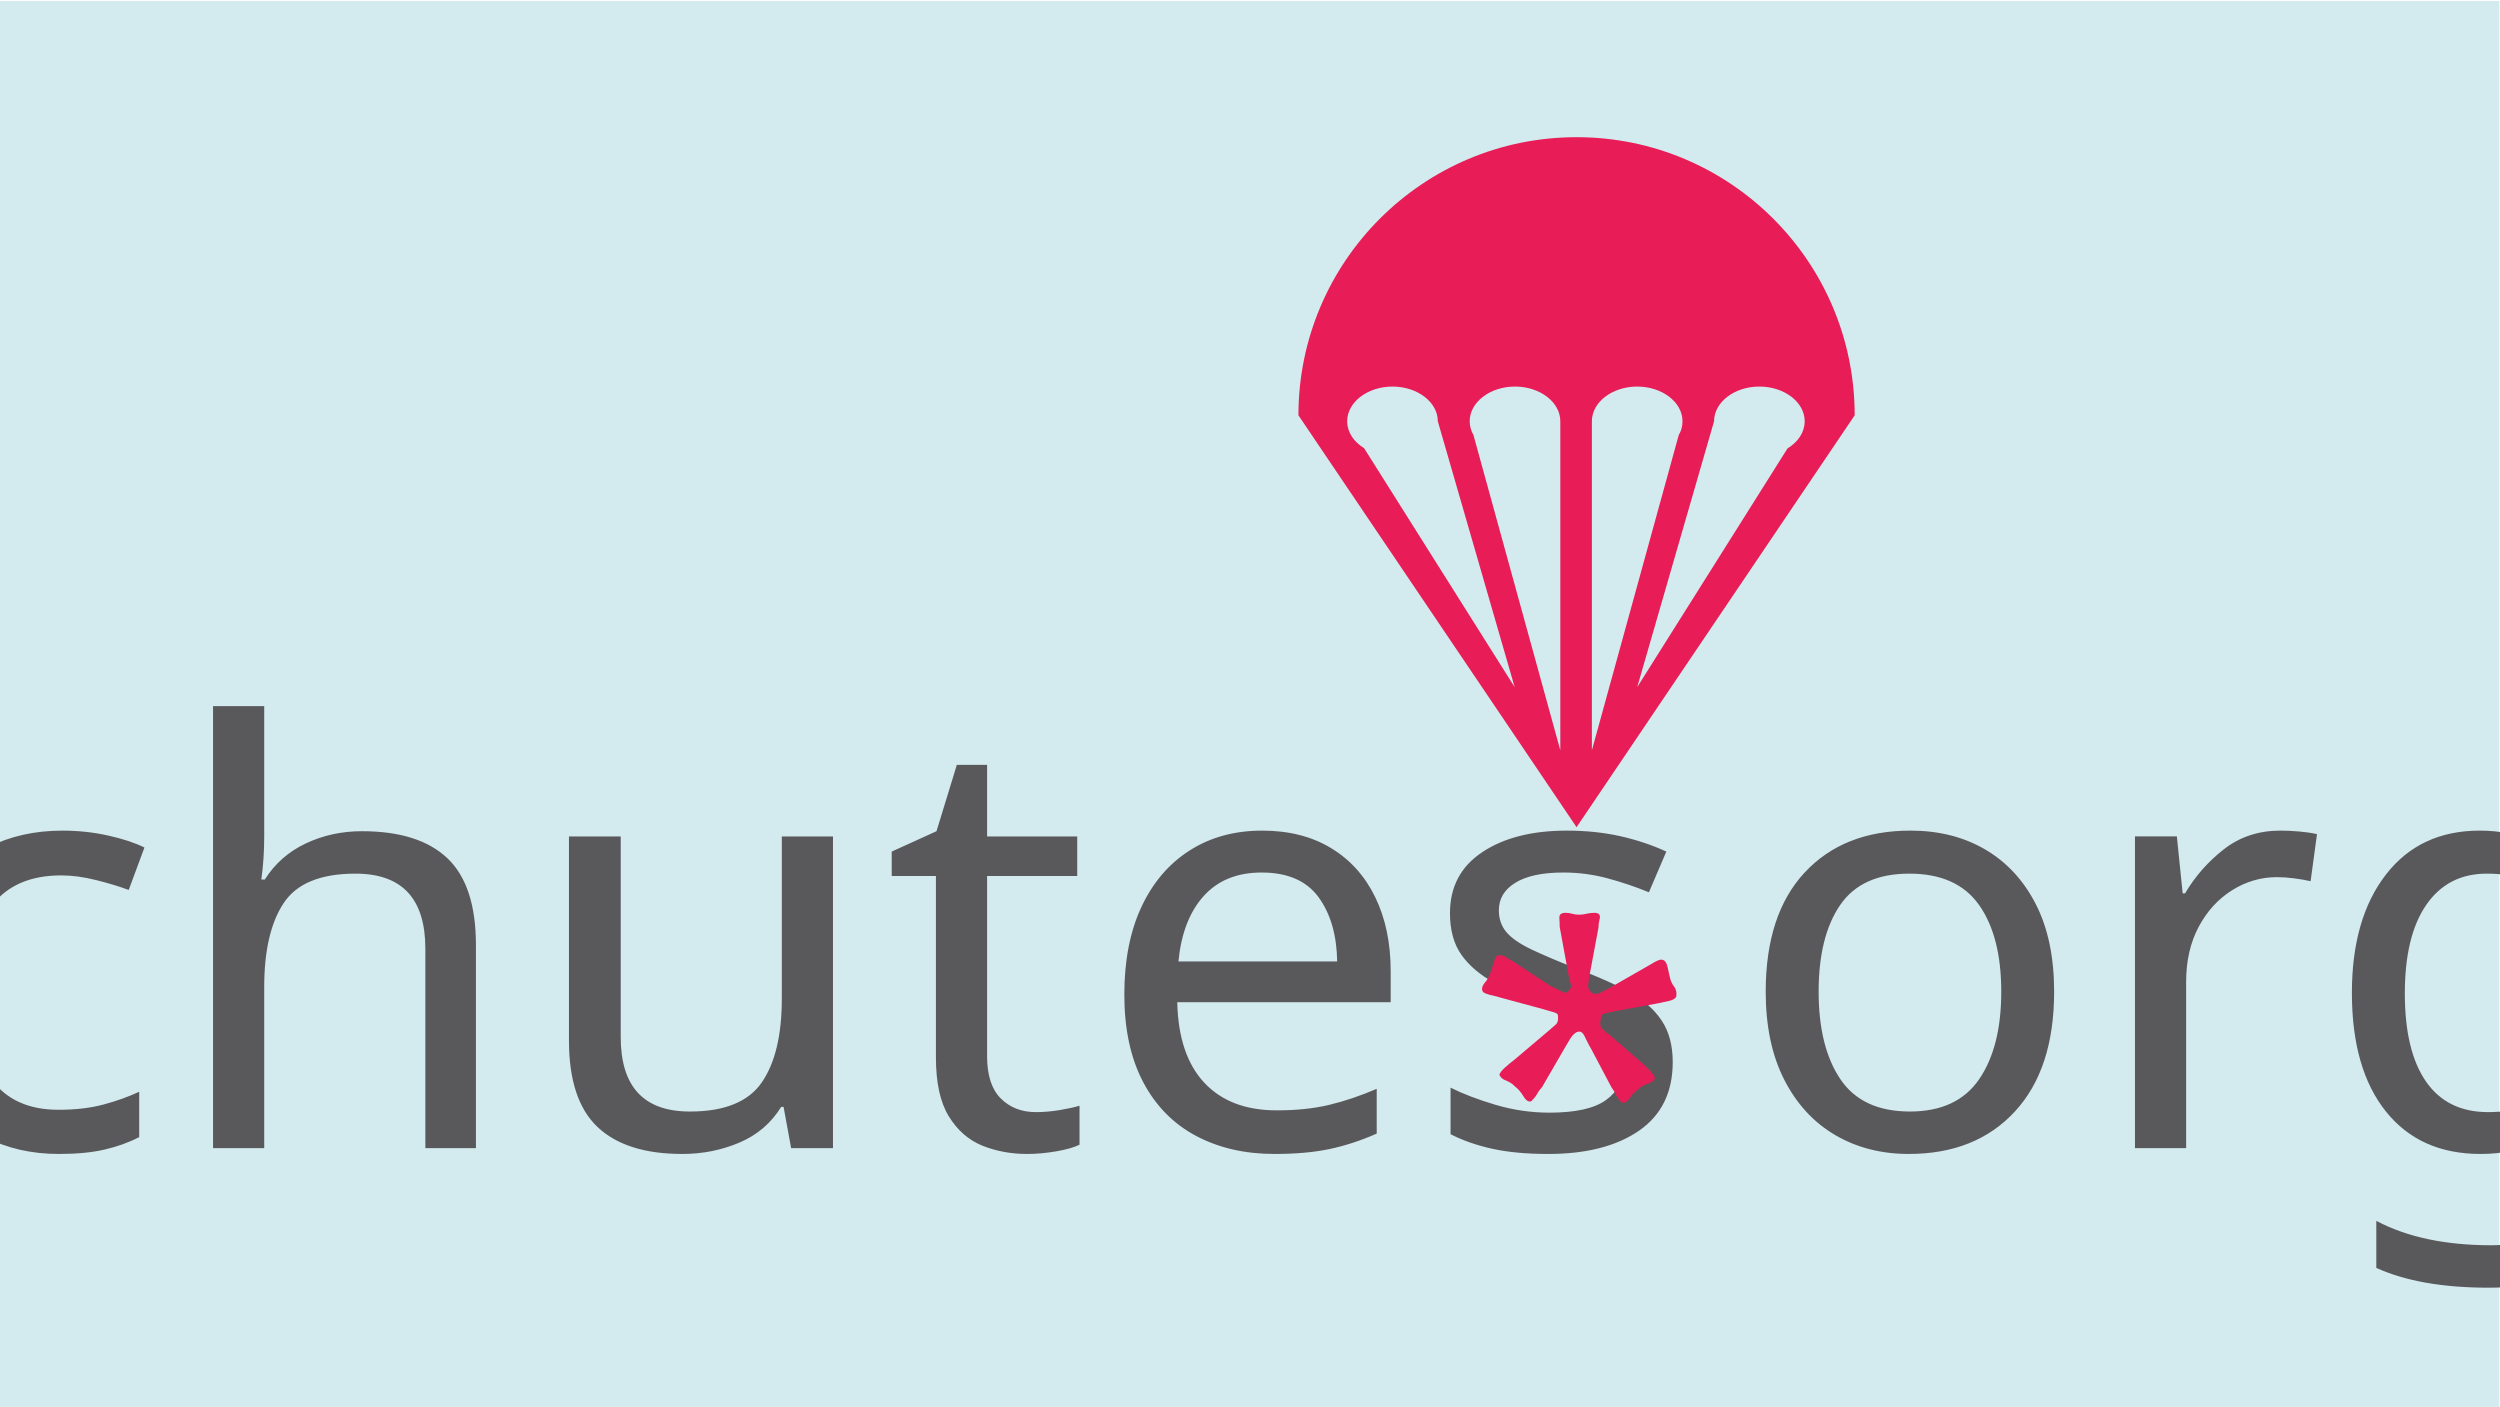
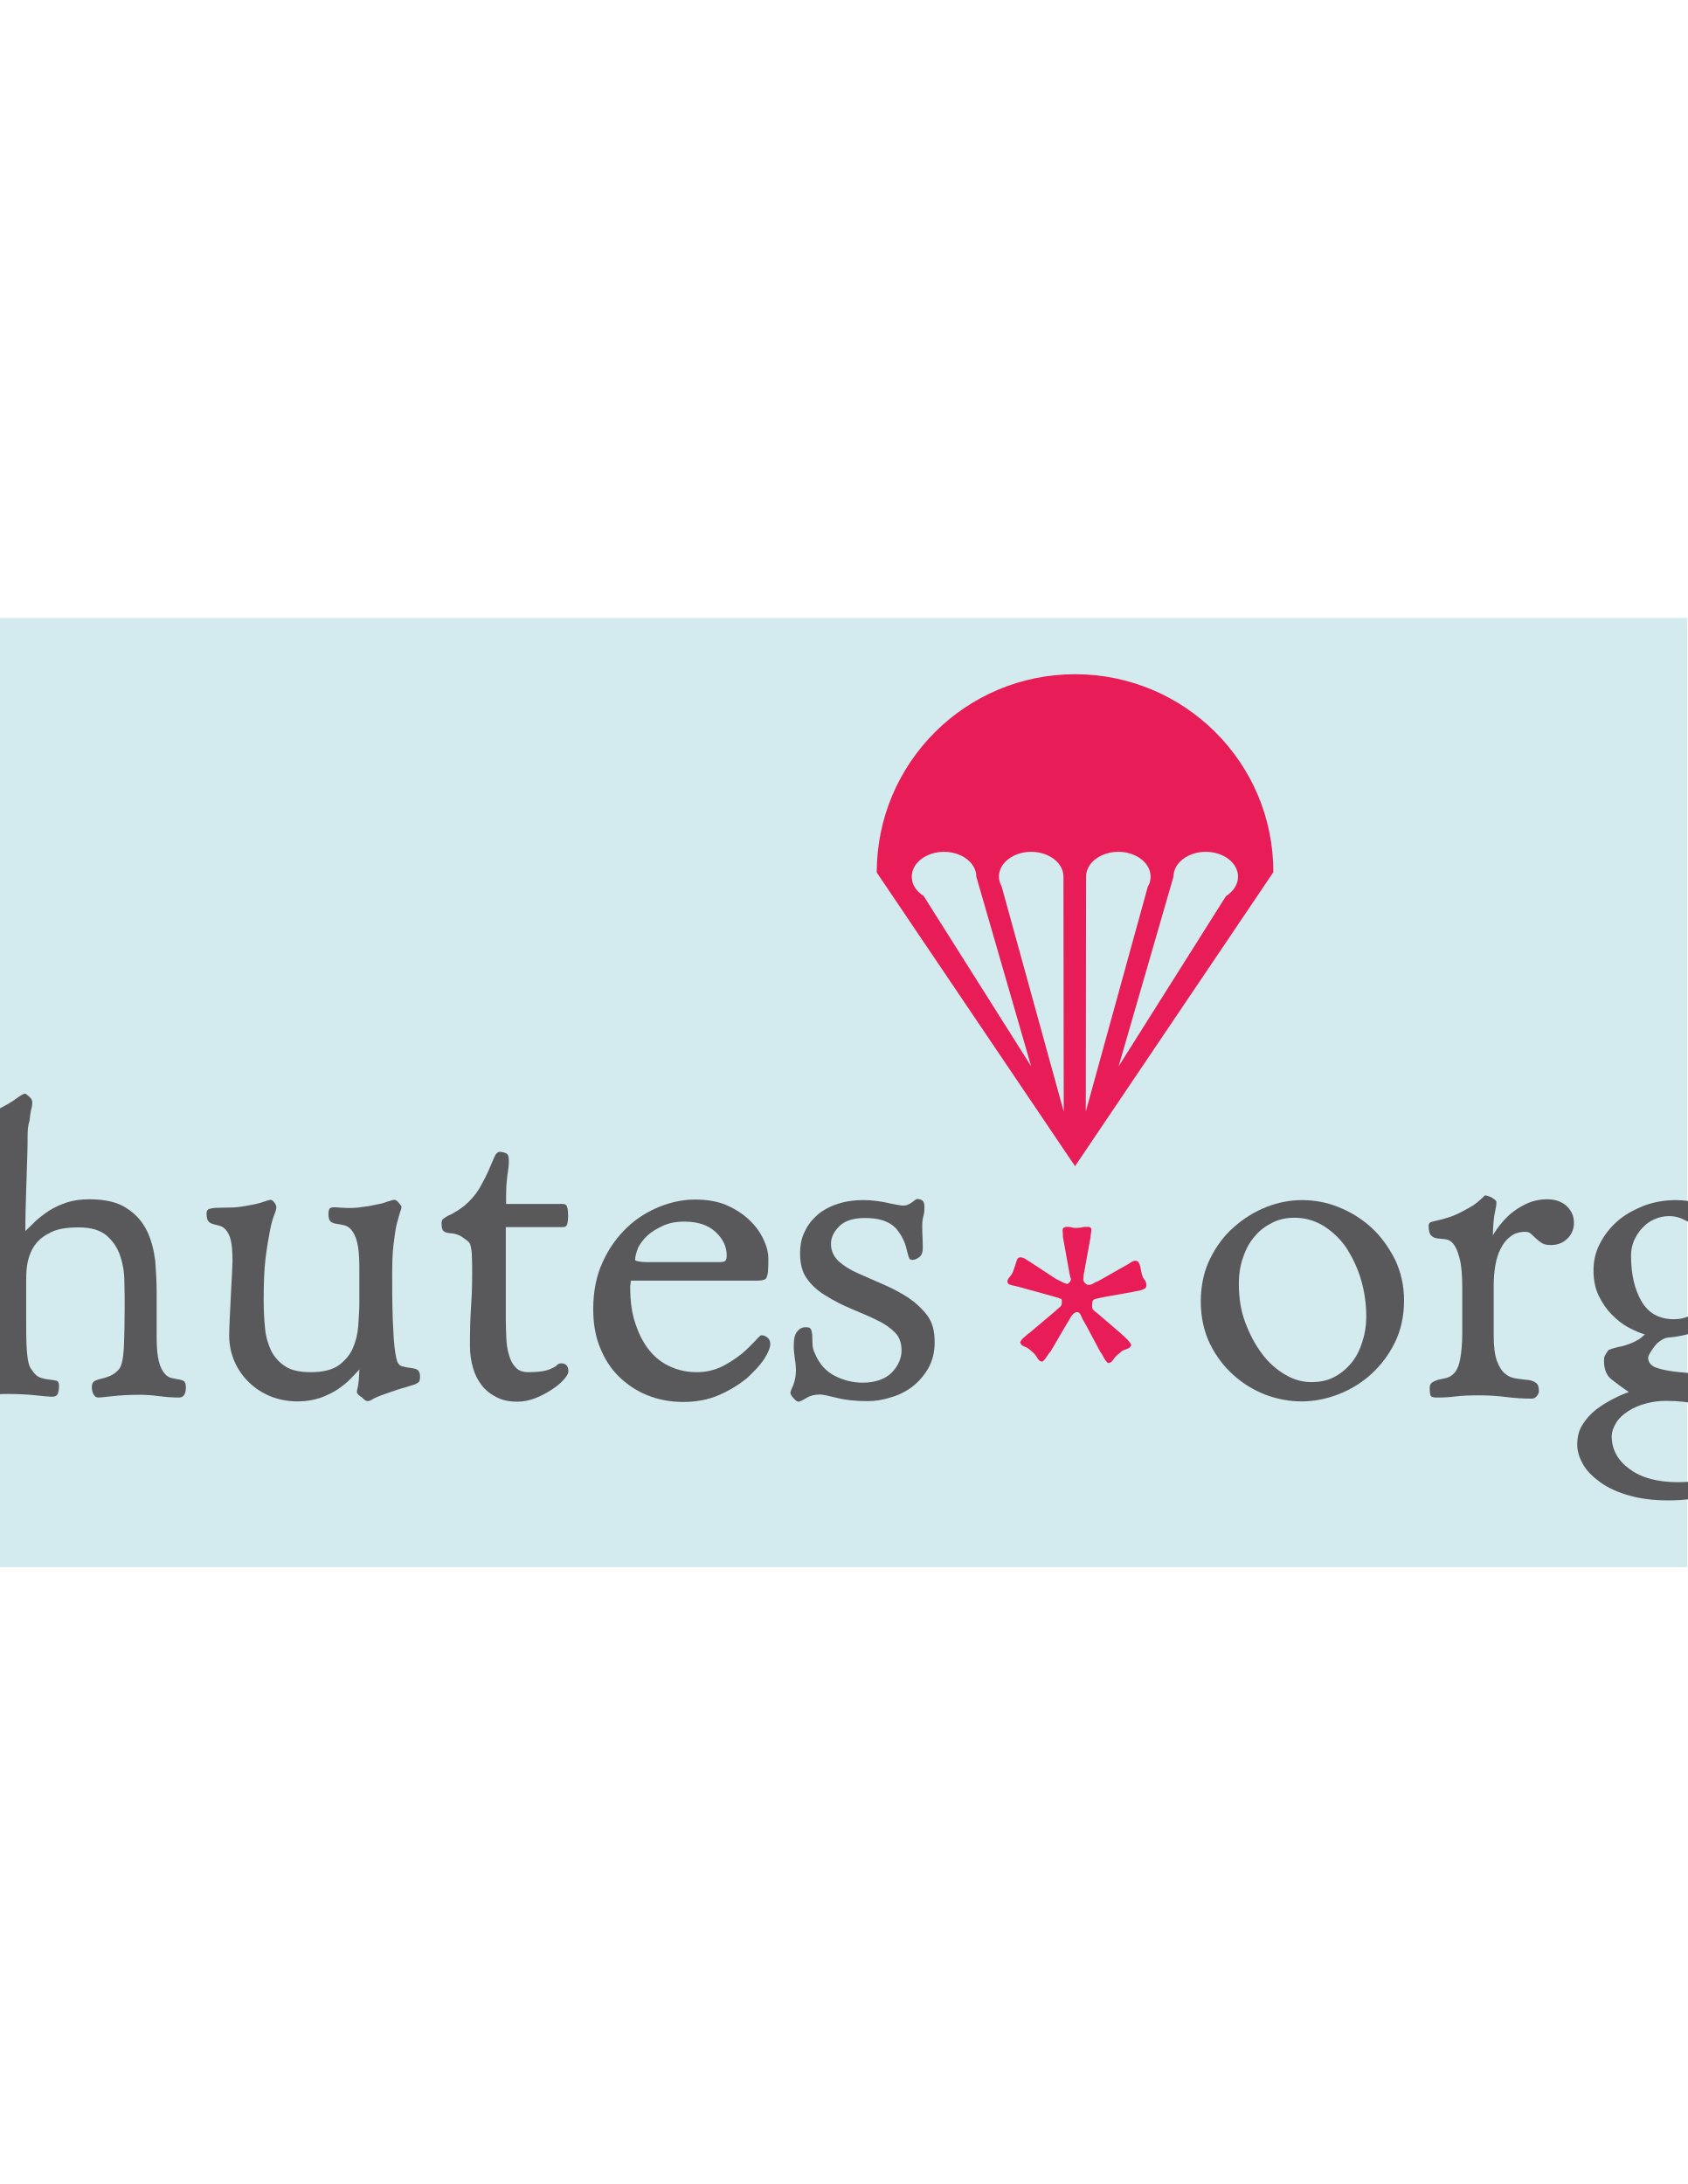
- <svg xmlns="http://www.w3.org/2000/svg" version="1.1" x="0px" y="0px" viewBox="0 0 800 450" enable-background="new 0 0 800 450" xml:space="preserve">
+ <svg xmlns="http://www.w3.org/2000/svg" version="1.1" id="Layer_1" x="0px" y="0px" viewBox="0 0 612 792" enable-background="new 0 0 612 792" xml:space="preserve">
  <g id="Layer_2">
-     <rect x="-0.2" y="0.3" fill="#D3EAEF" width="800" height="450" />
+     <rect x="-0.2" y="224.1" fill="#D3EAEF" width="612" height="344.2" />
  </g>
-   <g id="Layer_1">
+   <g id="Layer_1_1_">
    <g>
-       <text transform="matrix(1 0 0 1 -431.4818 367.4082)" fill="#59595C" font-family="'ATAdminister-Book'" font-size="186.093">Parachutes</text>
+       <path fill="#59595C" d="M10,412.7c0,1.4,0,3.5-0.1,6.3s-0.2,5.9-0.3,9.3c-0.1,3.4-0.2,6.7-0.3,10c-0.1,3.3-0.1,6-0.1,8.1    c1.1-1,2.2-2.1,3.6-3.5c1.4-1.3,3-2.5,4.9-3.8c1.9-1.2,4-2.2,6.4-3c2.4-0.8,5.2-1.2,8.3-1.2c5.8,0,10.4,1.1,13.6,3.3    c3.3,2.1,5.7,4.9,7.3,8.2c1.6,3.3,2.5,7,3,10.9c0.3,4,0.5,7.7,0.5,11.3v16.6c0,3.6,0.3,6.4,0.8,8.5c0.5,2,1.3,3.5,2,4.3    c0.8,1,1.7,1.5,2.5,1.7c1,0.2,1.8,0.4,2.5,0.5c0.8,0.1,1.5,0.3,2,0.6c0.5,0.3,0.8,1.1,0.8,2.2c0,2.5-0.8,3.8-2.5,3.8    c-2.4,0-4.8-0.2-7.2-0.5c-2.3-0.3-4.6-0.5-7-0.5c-3.9,0-7.2,0.2-9.9,0.5c-2.7,0.3-4.4,0.5-5.1,0.5c-0.8,0-1.4-0.4-1.8-1.2    c-0.4-0.7-0.6-1.6-0.6-2.6c0-1.1,0.3-1.8,1-2.2c0.6-0.3,1.4-0.6,2.3-0.8c1-0.2,2-0.5,3.2-1s2.2-1.2,3.3-2.4c1-1.2,1.6-3.8,1.8-7.9    c0.2-4,0.3-9,0.3-14.8c0-2.7,0-5.7-0.1-9c0-3.3-0.5-6.4-1.5-9.4c-1-3-2.6-5.4-4.9-7.4c-2.3-2-5.7-3-10.2-3c-4.1,0-7.5,0.5-9.9,1.7    c-2.5,1.2-4.4,2.6-5.8,4.5s-2.2,3.9-2.7,6.1c-0.5,2.2-0.6,4.4-0.6,6.7v15.3c0,3.3,0,6,0.1,8s0.2,3.7,0.4,5    c0.2,1.3,0.4,2.2,0.6,2.7c0.2,0.6,0.5,1.1,0.8,1.5c1,1.6,2.1,2.6,3.3,3c1.2,0.4,2.2,0.6,3.3,0.7c1,0.1,1.8,0.2,2.4,0.4    c0.6,0.1,1,0.7,1,1.7c0,1.1-0.1,2-0.4,2.9c-0.3,0.8-1,1.2-2,1.2c-1.2,0-3.2-0.2-6-0.5c-2.7-0.3-6.3-0.5-10.8-0.5    c-2,0-3.9,0.2-5.9,0.5c-1.9,0.3-3.9,0.5-5.9,0.5c-1,0-1.7-0.3-2.1-1s-0.6-1.4-0.6-2.2c0-1.1,0.3-1.9,1-2.3    c0.6-0.4,1.4-0.8,2.2-1.2c1-0.3,1.8-0.6,2.7-1.1s1.8-1.2,2.4-2.2c1-1.7,1.6-3.4,1.7-5c0.1-1.6,0.1-3.9,0.1-6.9    c0-5.3,0.1-10.6,0.3-15.7s0.3-10.5,0.3-15.6c0-4.8,0-9.4-0.1-14.1c-0.1-4.6-0.1-9.4-0.1-14.3c0-3.7-0.2-6.5-0.7-8.6    c-0.5-2-1.2-3.5-1.9-4.4c-0.7-1-1.6-1.5-2.4-1.7c-0.8-0.1-1.7-0.3-2.4-0.4s-1.4-0.3-1.9-0.6c-0.5-0.3-0.7-1.2-0.7-2.3    c0-1,0.3-1.5,1-1.9c0.6-0.3,1.5-0.6,2.6-0.8c1.1-0.2,2.3-0.4,3.7-0.6s2.7-0.7,4.2-1.5c2.6-1.4,4.8-2.6,6.3-3.8    c1.6-1.1,2.5-1.7,3.1-1.7c0.2,0,0.6,0.3,1.4,1c0.7,0.6,1.2,1.3,1.2,2.1s-0.1,1.5-0.2,1.9s-0.3,1.1-0.4,1.8    c-0.1,0.7-0.3,1.8-0.4,3.1C10.1,408.2,10,410.1,10,412.7z" />
+       <path fill="#59595C" d="M129.4,504.8c0-0.4,0.1-1.1,0.4-2.1c0.2-1,0.4-3.1,0.5-6.1c-0.8,1-1.9,2-3.2,3.4c-1.3,1.4-2.9,2.6-4.6,3.8    c-1.8,1.2-3.9,2.2-6.3,3.1c-2.4,0.8-5.2,1.3-8.2,1.3c-3.5,0-6.8-0.6-9.8-1.8c-3-1.2-5.6-2.9-7.8-5c-2.2-2.1-4-4.6-5.3-7.5    c-1.3-3-2-6.1-2-9.6c0-1.5,0.1-3.6,0.2-6.2s0.3-5.4,0.4-8.1s0.3-5.3,0.4-7.7c0.1-2.3,0.2-4,0.2-5.1c0-3.2-0.2-5.7-0.6-7.4    s-1.1-3-1.8-3.8c-0.7-0.8-1.5-1.3-2.3-1.5c-0.8-0.2-1.6-0.4-2.3-0.6c-0.7-0.2-1.4-0.5-1.8-1.1c-0.4-0.5-0.6-1.4-0.6-2.7    c0-1,0.3-1.5,1-1.7s1.6-0.4,2.9-0.4s2.7-0.1,4.5-0.1c1.8,0,3.7-0.2,5.9-0.6c3-0.5,5.1-1,6.4-1.5c1.4-0.5,2.2-0.7,2.4-0.7    c0.5,0,1,0.3,1.5,1c0.5,0.6,0.7,1.3,0.7,1.7c0,0.5-0.2,1.4-0.7,2.6s-1.1,3.2-1.6,5.8s-1.1,5.9-1.6,10c-0.5,4.1-0.7,9.2-0.7,15.3    c0,3.6,0.2,7,0.5,10.2c0.3,3.2,1.2,6,2.3,8.3c1.2,2.3,3,4.2,5.2,5.6c2.2,1.4,5.3,2,9.1,2c4.3,0,7.6-0.8,10-2.4    c2.3-1.7,4.1-3.7,5.2-6.2c1.1-2.5,1.8-5.3,2-8.2c0.2-3,0.4-5.9,0.4-8.6v-12.9c0-3.8-0.3-6.8-0.8-8.8c-0.5-2-1.3-3.6-2.1-4.5    c-0.8-1-1.8-1.5-2.7-1.7c-1-0.2-1.9-0.4-2.7-0.5s-1.6-0.4-2.1-0.8s-0.8-1.3-0.8-2.7c0-1.1,0.2-1.8,0.5-2.1c0.3-0.3,1-0.4,1.7-0.4    c0.5,0,1.6,0.1,3.2,0.2s3.4,0.1,5.4-0.1c2.5-0.3,4.5-0.6,6.2-1c1.7-0.3,3-0.6,3.9-1c1-0.3,1.6-0.5,2-0.6c0.4-0.1,0.7-0.2,1-0.2    c0.4,0,1,0.3,1.6,1.1c0.6,0.7,1,1.2,1,1.5c0,0.3-0.2,1-0.5,1.8c-0.3,1-0.7,2.3-1.2,4.2s-0.8,4.4-1.2,7.5s-0.5,7-0.5,11.6    c0,8.3,0.1,14.8,0.4,19.5c0.2,4.8,0.6,8.2,1.2,10.6c0.3,1.4,1,2.2,1.8,2.5c1,0.3,1.9,0.5,2.9,0.6s1.9,0.3,2.6,0.6    c0.7,0.3,1.2,1.2,1.2,2.5c0,1-0.1,1.5-0.3,1.9c-0.2,0.3-0.7,0.6-1.5,1c-0.8,0.3-2,0.6-3.5,1.1c-1.6,0.4-3.7,1.1-6.5,2.1    c-3,1-4.8,1.8-5.4,2.2c-0.7,0.5-1.3,0.7-1.8,0.7s-1.2-0.4-2.1-1.4C129.8,505.9,129.4,505.2,129.4,504.8z" />
+       <path fill="#59595C" d="M184.5,420.6c0,1,0,1.8-0.1,2.5c-0.1,0.8-0.2,1.8-0.4,2.9c-0.1,1.1-0.3,2.4-0.4,4.1    c-0.1,1.7-0.1,3.8-0.1,6.5H204c1,0,1.5,0.4,1.7,1.3c0.2,0.8,0.3,1.8,0.3,2.9c0,1.3-0.1,2.2-0.3,3s-0.7,1.2-1.7,1.2h-20.6v33.6    c0,2.2,0.1,4.4,0.2,6.8c0.1,2.2,0.4,4.3,1,6.1c0.5,1.8,1.3,3.3,2.4,4.4c1.1,1.2,2.6,1.7,4.6,1.7c2.6,0,4.5-0.2,5.9-0.5    c1.3-0.3,2.3-0.7,3-1.1c0.7-0.3,1.3-0.7,1.6-1.1c0.3-0.3,0.8-0.5,1.5-0.5c0.8,0,1.5,0.3,1.9,0.8c0.4,0.5,0.6,1.3,0.6,2    c0,0.8-0.5,1.8-1.7,3.1c-1.1,1.3-2.5,2.4-4.3,3.6c-1.8,1.2-3.7,2.2-5.9,3.1c-2.1,0.8-4.3,1.3-6.5,1.3c-3,0-5.5-0.5-7.6-1.6    c-2.2-1.1-4-2.5-5.4-4.3s-2.5-3.9-3.2-6.4c-0.7-2.4-1.1-5.1-1.1-7.9c0-5.2,0.1-9.9,0.4-14.3c0.3-4.2,0.4-8.2,0.4-11.9    c0-2.6,0-4.6-0.1-6.2c0-1.6-0.2-2.7-0.4-3.7c-0.2-1-0.6-1.6-1.2-2c-0.5-0.4-1.3-1-2.2-1.6c-0.8-0.5-1.7-0.8-2.5-1    c-1-0.1-1.7-0.2-2.4-0.3c-0.7-0.1-1.3-0.4-1.7-0.8c-0.4-0.4-0.6-1.4-0.6-2.6c0-0.8,0.2-1.4,0.6-1.7c0.4-0.3,1-0.7,1.7-1.1    c0.7-0.3,1.6-0.7,2.5-1.3c1-0.5,2-1.3,3.3-2.2c2.4-2,4.2-4.1,5.6-6.4c1.3-2.3,2.4-4.4,3.3-6.4c0.8-2,1.6-3.6,2.1-4.9    c0.5-1.3,1.3-2,2-2c0.8,0,1.6,0.2,2.2,0.5C184.1,418.4,184.5,419.2,184.5,420.6z" />
+       <path fill="#59595C" d="M228.7,464.5c0,0.4,0,0.7-0.1,1.1c0,0.3-0.1,0.6-0.1,1c0,5.3,0.6,9.8,2,13.7c1.3,3.9,3.1,7.2,5.2,9.7    c2.1,2.5,4.6,4.4,7.6,5.7c3,1.3,6,1.9,9.3,1.9c3.4,0,6.4-0.7,9.3-2.1c2.7-1.4,5.1-3,7.1-4.6c2-1.7,3.5-3.3,4.8-4.6    c1.2-1.4,2-2.1,2.2-2.1c0.8,0,1.6,0.3,2.2,0.8c0.7,0.5,1.1,1.4,1.1,2.3c0,1.3-0.7,3.2-2.2,5.5s-3.7,4.6-6.4,7.1    c-2.9,2.3-6.1,4.3-10,6c-3.9,1.7-8.2,2.5-13,2.5c-4.6,0-8.9-0.8-12.9-2.4s-7.4-3.9-10.4-6.8c-3-3-5.2-6.4-6.9-10.7    c-1.7-4.2-2.4-8.8-2.4-13.8c0-6.5,1.2-12.3,3.5-17.2c2.3-5,5.3-9.1,8.9-12.5c3.6-3.4,7.6-5.8,11.9-7.5s8.6-2.5,12.6-2.5    c4.5,0,8.5,0.7,11.8,2.2s6.1,3.4,8.3,5.6c2.2,2.2,3.8,4.5,4.9,7c1.1,2.4,1.6,4.5,1.6,6.5c0,1.7,0,3.1-0.1,4.1    c0,1.1-0.2,1.9-0.4,2.5c-0.2,0.6-0.5,1.1-1.2,1.2c-0.5,0.2-1.3,0.3-2.2,0.3h-45.8V464.5z M230.3,456.8c0,0.2,0.2,0.4,0.6,0.5    c0.4,0.1,1.1,0.2,1.7,0.3c0.7,0,1.4,0.1,2.1,0.1s1.3,0,1.8,0h23.7c1.4,0,2.3-0.1,2.7-0.4s0.6-1,0.6-2c0-3.3-1.4-6.1-4.1-8.6    s-6.5-3.7-11.3-3.7c-3,0-5.5,0.5-7.7,1.5s-4,2.1-5.6,3.5c-1.5,1.4-2.6,2.9-3.4,4.4C230.7,454.2,230.3,455.7,230.3,456.8z" />
+       <path fill="#59595C" d="M289.5,508.3c-0.4,0-1-0.4-1.7-1.2c-0.7-0.7-1.2-1.5-1.2-2c0-0.3,0.3-1.3,1-2.7c0.6-1.6,1-3.4,1-5.4    c0-1.1-0.1-2.5-0.4-4.3c-0.2-1.8-0.4-3.3-0.4-4.3c0-2.9,0.4-4.6,1.3-5.6c0.8-1,1.8-1.5,3-1.5c1,0,1.7,0.2,1.9,0.7    c0.3,0.5,0.4,1.2,0.5,2.1c0,1,0.1,2,0.1,3.2c0,1.2,0.3,2.4,1,3.8c1.6,3.7,4,6.3,7.2,7.9s6.5,2.4,10,2.4c4.6,0,8.2-1.3,10.6-3.7    c2.3-2.4,3.5-5.2,3.5-8c0-2.7-0.8-4.9-2.4-6.5c-1.7-1.7-3.8-3.2-6.4-4.4c-2.6-1.3-5.6-2.6-9-4s-6.8-3.1-10.1-5.2    c-2.6-1.6-4.8-3.6-6.4-5.9c-1.7-2.3-2.5-5.4-2.5-9.3c0-2.5,0.4-4.9,1.4-7.2c1-2.3,2.4-4.3,4.3-6.1c1.9-1.8,4.4-3.3,7.3-4.3    c3-1.1,6.3-1.6,10.2-1.6c1.5,0,3,0.1,4.4,0.3c1.5,0.2,2.9,0.4,4.1,0.7s2.4,0.5,3.5,0.7c1,0.2,1.8,0.3,2.2,0.3    c1.1,0,2.1-0.4,3.2-1.2c1-0.8,1.6-1.2,1.8-1.2c0.8,0,1.5,0.2,2,0.6c0.5,0.4,0.7,1.3,0.7,2.4c0,1.1-0.1,2.2-0.4,3.3    s-0.4,2.2-0.4,3.3c0,1.6,0,3,0.1,4.1c0,1.2,0.1,2.4,0.1,4s-0.4,2.7-1.3,3.4c-0.8,0.6-1.7,1-2.4,1c-0.6,0-1.1-0.2-1.2-0.6    c-0.2-0.4-0.4-1.1-0.6-1.8c-0.2-0.7-0.4-1.7-0.7-2.7c-0.3-1.1-0.8-2.2-1.5-3.5c-0.4-0.7-1-1.5-1.5-2.2c-0.6-0.8-1.4-1.5-2.4-2.2    c-1-0.6-2.2-1.2-3.8-1.6c-1.5-0.4-3.4-0.6-5.6-0.6c-4.2,0-7.3,1-9.3,3s-3,4.1-3,6.4c0,2.5,1,4.5,2.7,6.2c1.9,1.7,4.2,3.2,7,4.4    s5.8,2.6,9.1,4s6.3,3,9.1,4.8c2.7,1.8,5.1,4,7,6.5c1.9,2.5,2.7,5.8,2.7,9.7c0,3.5-0.7,6.5-2.2,9.3c-1.5,2.6-3.4,4.9-5.7,6.7    c-2.3,1.8-5,3.2-7.9,4c-3,1-5.8,1.4-8.6,1.4c-4.4,0-8.1-0.4-11.1-1.2c-3-0.7-5-1.2-6-1.2c-2,0-3.6,0.4-4.9,1.2    C290.8,507.9,290,508.3,289.5,508.3z" />
      <g>
-         <path fill="#E81C56" d="M505.5,330.1c-1.4-0.1-2.7,1.7-3.1,2.4c-0.6,1-1.1,1.9-1.6,2.7l-7.3,12.6c-0.7,0.8-1.3,1.6-1.7,2.4     c-0.5,0.8-1.1,1.5-1.8,2.2c-0.8,0.3-1.7-0.2-2.5-1.6c-0.8-1.3-1.7-2.4-2.8-3.2c-0.6-0.7-1.5-1.3-2.7-1.8     c-1.2-0.4-1.9-1.1-2.2-1.9c0.2-0.6,0.8-1.4,1.8-2.3c1-0.9,2-1.7,2.9-2.4l11-9.3c0.7-0.6,1.5-1.3,2.4-2.1c0.9-0.8,0.7-2.6,0.6-3     c0-0.4-0.6-0.7-1.7-1c-1.1-0.3-2.1-0.6-3.1-0.9l-13.3-3.6c-0.9-0.3-2.1-0.6-3.5-0.9c-1.4-0.4-2.2-0.7-2.4-1.1     c-0.5-0.8-0.2-1.8,0.6-2.8c0.9-1,1.4-2,1.7-2.9c0.4-0.9,0.8-2.2,1.2-3.6c0.4-1.5,0.9-2.3,1.6-2.3c0.9-0.1,1.7,0.1,2.5,0.7     c0.8,0.5,1.5,1,2,1.2l11.9,7.8c0.9,0.4,2,1,3.3,1.6c1.2,0.7,2,0.8,2.3,0.4c0.5-0.4,1.4-1.4,1.1-2.3c-0.3-0.9-0.5-1.8-0.7-2.7     l-2.9-15.8c0-0.7,0-1.6-0.1-2.8c-0.1-1.2,0.6-1.7,2-1.7c0.7,0,1.4,0.1,2.1,0.3c0.7,0.2,1.4,0.3,2.1,0.3c0.9,0,1.7-0.1,2.5-0.3     c0.8-0.2,1.7-0.3,2.5-0.3c1.4,0,2,0.6,1.7,1.9c-0.3,1.2-0.4,2.2-0.4,2.9l-2.9,15.5c-0.2,0.9-0.3,1.9-0.4,3.1     c-0.1,1.2,1.3,2.4,1.8,2.5c0.9,0.1,1.7,0,2.5-0.5c0.8-0.5,1.5-0.9,2.1-1.1l11.7-6.7c1-0.6,2-1.1,3.1-1.8c1.1-0.6,1.9-0.9,2.4-0.8     c0.9,0.1,1.5,0.9,1.8,2.3c0.3,1.4,0.6,2.6,0.8,3.5c0.2,0.9,0.6,1.9,1.3,2.8c0.7,0.9,0.9,2,0.7,3.2c-0.3,0.7-1.1,1.1-2.3,1.4     c-1.2,0.2-2.3,0.5-3.2,0.7l-13.7,2.5c-0.9,0.2-1.9,0.4-2.9,0.6c-1,0.2-1.7,0.5-1.9,1c-0.1,0.7-0.7,3,0.1,3.9     c0.8,0.8,1.6,1.5,2.4,2l10.4,9c0.8,0.7,1.7,1.6,2.7,2.6c0.9,1,1.5,1.8,1.6,2.4c-0.3,0.8-1.1,1.4-2.3,1.8     c-1.2,0.4-2.2,0.9-2.8,1.6c-1.1,0.7-2.1,1.7-3,3c-0.9,1.3-1.8,1.7-2.6,1.4c-0.7-0.7-1.2-1.4-1.7-2.3c-0.4-0.9-0.9-1.7-1.5-2.5     l-6.5-12.3c-0.5-0.8-0.9-1.6-1.4-2.6C507.3,332.2,506.7,330.2,505.5,330.1z" />
+         <path fill="#E81C56" d="M390.7,475.8c-1.2-0.1-2.2,1.4-2.5,1.9c-0.5,0.8-0.8,1.6-1.3,2.2L381,490c-0.5,0.6-1.1,1.3-1.4,1.9     c-0.4,0.6-0.8,1.2-1.5,1.8c-0.6,0.2-1.4-0.2-2-1.3c-0.6-1.1-1.4-1.9-2.2-2.5c-0.5-0.5-1.2-1.1-2.2-1.5c-1-0.3-1.6-0.8-1.8-1.6     c0.2-0.5,0.6-1.2,1.5-1.9c0.8-0.7,1.6-1.4,2.3-1.9l8.9-7.5c0.5-0.5,1.2-1.1,1.9-1.7c0.7-0.6,0.5-2.1,0.5-2.4s-0.5-0.5-1.4-0.8     c-0.8-0.2-1.7-0.5-2.5-0.7l-10.8-3c-0.7-0.2-1.7-0.5-2.9-0.7c-1.2-0.3-1.8-0.5-1.9-0.8c-0.4-0.6-0.2-1.5,0.5-2.2     c0.7-0.8,1.2-1.6,1.4-2.3c0.3-0.7,0.6-1.8,1-3c0.3-1.2,0.7-1.9,1.3-1.9c0.7-0.1,1.4,0.1,2,0.5c0.6,0.4,1.2,0.8,1.6,1l9.6,6.3     c0.7,0.3,1.6,0.8,2.6,1.3c1,0.5,1.6,0.6,1.9,0.3c0.4-0.3,1.2-1.2,0.8-1.9c-0.2-0.7-0.4-1.5-0.5-2.2l-2.3-12.8     c0-0.5,0-1.3-0.1-2.2s0.5-1.4,1.6-1.4c0.5,0,1.2,0.1,1.7,0.2c0.5,0.2,1.2,0.2,1.7,0.2c0.7,0,1.4-0.1,2-0.2c0.6-0.2,1.4-0.2,2-0.2     c1.2,0,1.6,0.5,1.4,1.6c-0.2,1-0.3,1.8-0.3,2.3l-2.3,12.6c-0.2,0.7-0.2,1.6-0.3,2.5c-0.1,1,1.1,1.9,1.5,2c0.7,0.1,1.4,0,2-0.4     c0.6-0.4,1.2-0.7,1.7-0.8l9.5-5.4c0.8-0.5,1.6-0.8,2.5-1.5c0.8-0.5,1.6-0.7,1.9-0.6c0.7,0.1,1.2,0.7,1.5,1.9     c0.2,1.2,0.5,2.1,0.6,2.9c0.2,0.7,0.5,1.6,1.1,2.2c0.5,0.7,0.7,1.6,0.5,2.5c-0.2,0.5-0.8,0.8-1.9,1.2c-1,0.2-1.9,0.4-2.5,0.5     l-11.1,2c-0.7,0.2-1.6,0.3-2.3,0.5c-0.8,0.2-1.4,0.4-1.6,0.8c-0.1,0.5-0.5,2.4,0.1,3.2c0.6,0.6,1.3,1.2,1.9,1.6l8.5,7.3     c0.6,0.5,1.4,1.3,2.2,2.1c0.7,0.8,1.2,1.5,1.3,1.9c-0.2,0.6-0.8,1.2-1.9,1.5c-1,0.3-1.8,0.7-2.2,1.3c-0.8,0.5-1.7,1.4-2.4,2.4     c-0.7,1.1-1.5,1.4-2.1,1.2c-0.5-0.5-1-1.2-1.4-1.9c-0.3-0.7-0.7-1.4-1.2-2l-5.3-9.9c-0.4-0.6-0.7-1.3-1.2-2.1     C392.1,477.4,391.6,475.9,390.7,475.8z" />
      </g>
-       <path fill="#E81C56" d="M504.5,43.9c-49.2,0-89,39.9-89,89l89,131.8l89-131.8C593.5,83.7,553.6,43.9,504.5,43.9z M431.1,134.8    c0-6.1,6.5-11.1,14.5-11.1c8,0,14.5,5,14.5,11.1l24.6,85.1l-48.2-76.5C433.2,141.4,431.1,138.3,431.1,134.8z M499.3,240.1    l-27.8-100.9c-0.8-1.4-1.2-2.9-1.2-4.4c0-6.1,6.5-11.1,14.5-11.1c8,0,14.5,5,14.5,11.1V240.1z M509.4,134.8    c0-6.1,6.5-11.1,14.5-11.1c8,0,14.5,5,14.5,11.1c0,1.6-0.4,3.1-1.2,4.4l-27.8,100.9V134.8z M523.9,219.9l24.6-85.1    c0-6.1,6.5-11.1,14.5-11.1s14.5,5,14.5,11.1c0,3.5-2.1,6.6-5.5,8.7L523.9,219.9z" />
-       <text transform="matrix(1 0 0 1 554.7916 367.4062)" fill="#59595C" font-family="'ATAdminister-Book'" font-size="186.093">org</text>
+       <path fill="#E81C56" d="M389.8,244.5c-39.7,0-71.9,32.2-71.9,71.9l71.9,106.5l71.9-106.6C461.8,276.6,429.5,244.5,389.8,244.5z     M330.6,317.9c0-5,5.3-9,11.7-9s11.7,4,11.7,9l19.9,68.8l-39-61.8C332.2,323.2,330.6,320.8,330.6,317.9z M385.7,403.1l-22.5-81.6    c-0.6-1.2-1-2.3-1-3.6c0-5,5.3-9,11.7-9s11.7,4,11.7,9L385.7,403.1L385.7,403.1z M393.8,317.9c0-5,5.3-9,11.7-9s11.7,4,11.7,9    c0,1.3-0.3,2.5-1,3.6l-22.5,81.6L393.8,317.9L393.8,317.9z M405.6,386.7l19.9-68.8c0-5,5.3-9,11.7-9s11.7,4,11.7,9    c0,2.9-1.7,5.3-4.4,7.1L405.6,386.7z" />
+       <g enable-background="new    ">
+         <path fill="#59595C" d="M472,508.2c-4.4,0-8.8-0.8-13.1-2.4c-4.3-1.7-8.2-4-11.7-7.2c-3.5-3.1-6.3-6.9-8.5-11.3     c-2.1-4.4-3.3-9.5-3.3-15.3c0-5.7,1.1-10.9,3.3-15.4s5.1-8.5,8.7-11.6c3.6-3.2,7.5-5.6,11.8-7.3c4.3-1.7,8.7-2.5,12.9-2.5     c4.5,0,9,0.8,13.4,2.6s8.3,4.2,11.8,7.4s6.2,7.1,8.5,11.5c2.1,4.4,3.3,9.4,3.3,14.8c0,5.7-1.1,10.8-3.3,15.3     c-2.2,4.5-5.1,8.3-8.6,11.5c-3.5,3.2-7.5,5.6-11.8,7.3C480.9,507.3,476.5,508.2,472,508.2z M495.4,477.3c0-4.3-0.6-8.6-1.8-12.9     c-1.2-4.2-3-8-5.1-11.4c-2.2-3.4-5-6.1-8.2-8.2c-3.3-2.1-6.9-3.2-10.9-3.2c-2.9,0-5.4,0.5-7.9,1.7c-2.4,1.2-4.6,2.7-6.4,4.9     c-1.9,2.1-3.3,4.6-4.3,7.6c-1.1,3-1.6,6.2-1.6,9.8c0,5,0.7,9.7,2.3,13.9c1.6,4.3,3.6,8.1,6,11.3c2.4,3.3,5.3,5.8,8.5,7.7     c3.2,1.9,6.3,2.7,9.5,2.7c3,0,5.6-0.5,8-1.7c2.4-1.2,4.5-2.9,6.3-5c1.8-2.1,3.2-4.8,4.1-7.7C494.8,484.2,495.4,480.9,495.4,477.3     z" />
+         <path fill="#59595C" d="M542.6,435.9c0,1-0.2,2.2-0.6,4c-0.4,1.8-0.6,4.5-0.7,8.1c0.8-1.4,1.8-2.9,3.1-4.4c1.3-1.6,2.7-3,4.3-4.2     c1.7-1.3,3.5-2.3,5.5-3.2c2-0.8,4.2-1.3,6.7-1.3c3,0,5.3,0.8,7.1,2.4c1.8,1.7,2.7,3.7,2.7,6.1c0,2.2-0.7,4.1-2.3,5.7     s-3.6,2.4-6.1,2.4c-1.3,0-2.3-0.2-3.2-0.7c-0.8-0.5-1.5-1.1-2.2-1.7c-0.6-0.6-1.3-1.2-1.8-1.7c-0.5-0.5-1.3-0.7-2-0.7     c-2.1,0-3.9,0.5-5.4,1.7c-1.5,1.1-2.6,2.5-3.5,4.3c-1,1.8-1.6,3.9-2,6.2s-0.6,4.8-0.6,7.3v18.1c0,4,0.4,7.1,1.2,9.3     c0.8,2.1,1.8,3.7,3,4.6c1.2,1,2.5,1.5,4,1.7s2.7,0.4,4,0.5c1.2,0.1,2.2,0.4,3,1c0.8,0.4,1.2,1.5,1.2,3c0,0.6-0.2,1.2-0.7,1.8     c-0.5,0.6-1.1,1-1.8,1c-3.2,0-6.3-0.2-9.5-0.6c-3.1-0.4-6.2-0.6-9.5-0.6c-3.5,0-6.4,0.1-8.8,0.4c-2.3,0.3-4.5,0.4-6.5,0.4     c-1.1,0-1.9-0.1-2.2-0.4c-0.4-0.2-0.6-1.3-0.6-3c0-1,0.3-1.6,0.8-2c0.5-0.4,1.3-0.7,2.1-1c0.8-0.2,1.8-0.4,2.7-0.6     c1-0.2,1.9-0.6,2.7-1.3c1.3-1,2.2-2.9,2.7-5.4c0.5-2.6,0.8-5.8,0.8-9.5v-16.8c0-4.6-0.3-8.1-1-10.6c-0.6-2.4-1.4-4.1-2.2-5.1     c-0.8-1-1.8-1.6-2.9-1.7c-1.1-0.1-2-0.2-2.9-0.3c-0.8-0.1-1.6-0.4-2.2-1c-0.6-0.5-1-1.7-1-3.6c0-0.6,0.3-1.1,0.8-1.3     c0.5-0.2,1.4-0.4,2.3-0.6s2.2-0.5,3.7-1c1.5-0.4,3.1-1.1,4.9-2c1.9-1,3.4-1.8,4.5-2.5c1.1-0.8,2-1.5,2.5-2c0.6-0.5,1.1-1,1.3-1.2     c0.2-0.3,0.4-0.4,0.6-0.4c0.3,0,1,0.2,2,0.6C542.1,435,542.6,435.5,542.6,435.9z" />
+         <path fill="#59595C" d="M591.2,487.2c1-0.4,1.8-0.8,2.5-1.2c0.8-0.4,1.7-1.1,2.7-2.1c-1.8-0.5-3.8-1.4-5.9-2.5s-4.1-2.7-6-4.6     c-1.9-1.9-3.5-4.2-4.8-6.9c-1.3-2.6-1.9-5.7-1.9-9.3c0-3.3,0.7-6.5,2.3-9.6s3.7-5.8,6.3-8.1c2.6-2.3,5.8-4.1,9.5-5.6     c3.7-1.4,7.6-2.1,11.8-2.1c3.1,0,6.3,0.5,9.7,1.6s7.2,1.6,11.5,1.6c2.7,0,4.9-0.1,6.4-0.4c1.6-0.2,2.7-0.5,3.7-1     c1-0.3,1.6-0.6,2.1-1c0.5-0.2,1.1-0.4,1.7-0.4c0.8,0,1.4,0.4,1.6,1.3c0.2,0.8,0.4,1.7,0.4,2.4c0,3.7-0.6,6.2-2,7.6     c-1.3,1.4-2.9,2-4.6,2s-3.6-0.3-5.3-1.1c-1.7-0.7-3.4-1.5-5.1-2.2c1.1,1.3,2.3,3,3.5,5c1.3,2,1.9,4.9,1.9,8.5c0,4.9-1,8.9-3,12.1     c-2,3.3-4.3,5.9-7.2,7.9c-2.9,2-5.9,3.5-9.2,4.3c-3.3,0.8-6.1,1.5-8.7,1.6c-1.1,0.1-2.1,0.5-3,1.2c-1,0.6-1.7,1.4-2.3,2.2     c-0.6,0.8-1.2,1.7-1.6,2.4c-0.4,0.7-0.6,1.3-0.6,1.5c0,1.8,1.1,3.1,3.3,3.8s4.9,1.2,8.1,1.5c3.2,0.3,6.5,0.6,10.1,1     c3.6,0.3,6.8,1,9.5,2c4.2,1.6,7.7,3.9,10.6,6.9c2.9,3,4.2,6.8,4.2,11.3c0,3-1,6-2.7,9c-1.8,3-4.4,5.7-7.7,8.1     c-3.4,2.4-7.4,4.4-12.1,5.9c-4.8,1.6-10.1,2.3-16.1,2.3c-5.3,0-10-0.6-14.2-1.8c-4.1-1.2-7.5-2.7-10.4-4.8     c-2.7-2-4.9-4.1-6.2-6.5c-1.4-2.4-2.1-4.8-2.1-7.1c0-2.9,0.6-5.3,2-7.4c1.3-2.1,3-3.9,4.9-5.4c2-1.5,4-2.7,6.1-3.8     c2.1-1.1,4-1.9,5.7-2.5c-2.4-1.6-4.5-3.2-6.3-4.6s-2.7-3.7-2.7-6.7c0-1,0.1-1.6,0.4-2c0.2-0.4,0.6-1.1,1.2-1.9     c0.8-0.4,1.9-0.7,3.4-1.1C588.1,488.3,589.6,487.8,591.2,487.2z M630.7,523.4c0-2-0.5-3.9-1.6-5.8c-1.1-1.9-2.6-3.5-4.9-4.9     c-2.1-1.4-5-2.5-8.2-3.4c-3.4-0.8-7.3-1.3-11.8-1.3c-2.6,0-5.1,0.3-7.5,1c-2.4,0.6-4.5,1.6-6.3,2.7c-1.8,1.2-3.3,2.5-4.3,4.1     s-1.7,3.3-1.7,5.1c0,4.6,2.1,8.6,6.3,11.7c4.2,3.2,10.1,4.9,17.7,4.9c3.9,0,7.3-0.4,10-1.4c2.9-1,5.1-2,6.9-3.4s3.2-2.9,4-4.5     C630.3,526.6,630.7,525,630.7,523.4z M620.7,462.1c0-3.4-0.4-6.4-1.4-9c-1-2.6-2.1-4.9-3.5-6.7c-1.5-1.8-3.1-3.2-5-4     c-1.9-1-3.7-1.4-5.6-1.4s-3.7,0.4-5.4,1.2c-1.7,0.7-3.1,1.8-4.3,3.1c-1.3,1.3-2.2,2.9-3,4.5c-0.7,1.8-1.1,3.6-1.1,5.5     c0,6.8,1.3,12.3,3.8,16.6c2.5,4.3,6.4,6.5,11.8,6.5c3.8,0,7-1.4,9.6-4.2C619.3,471.5,620.7,467.4,620.7,462.1z" />
+       </g>
    </g>
  </g>
</svg>
